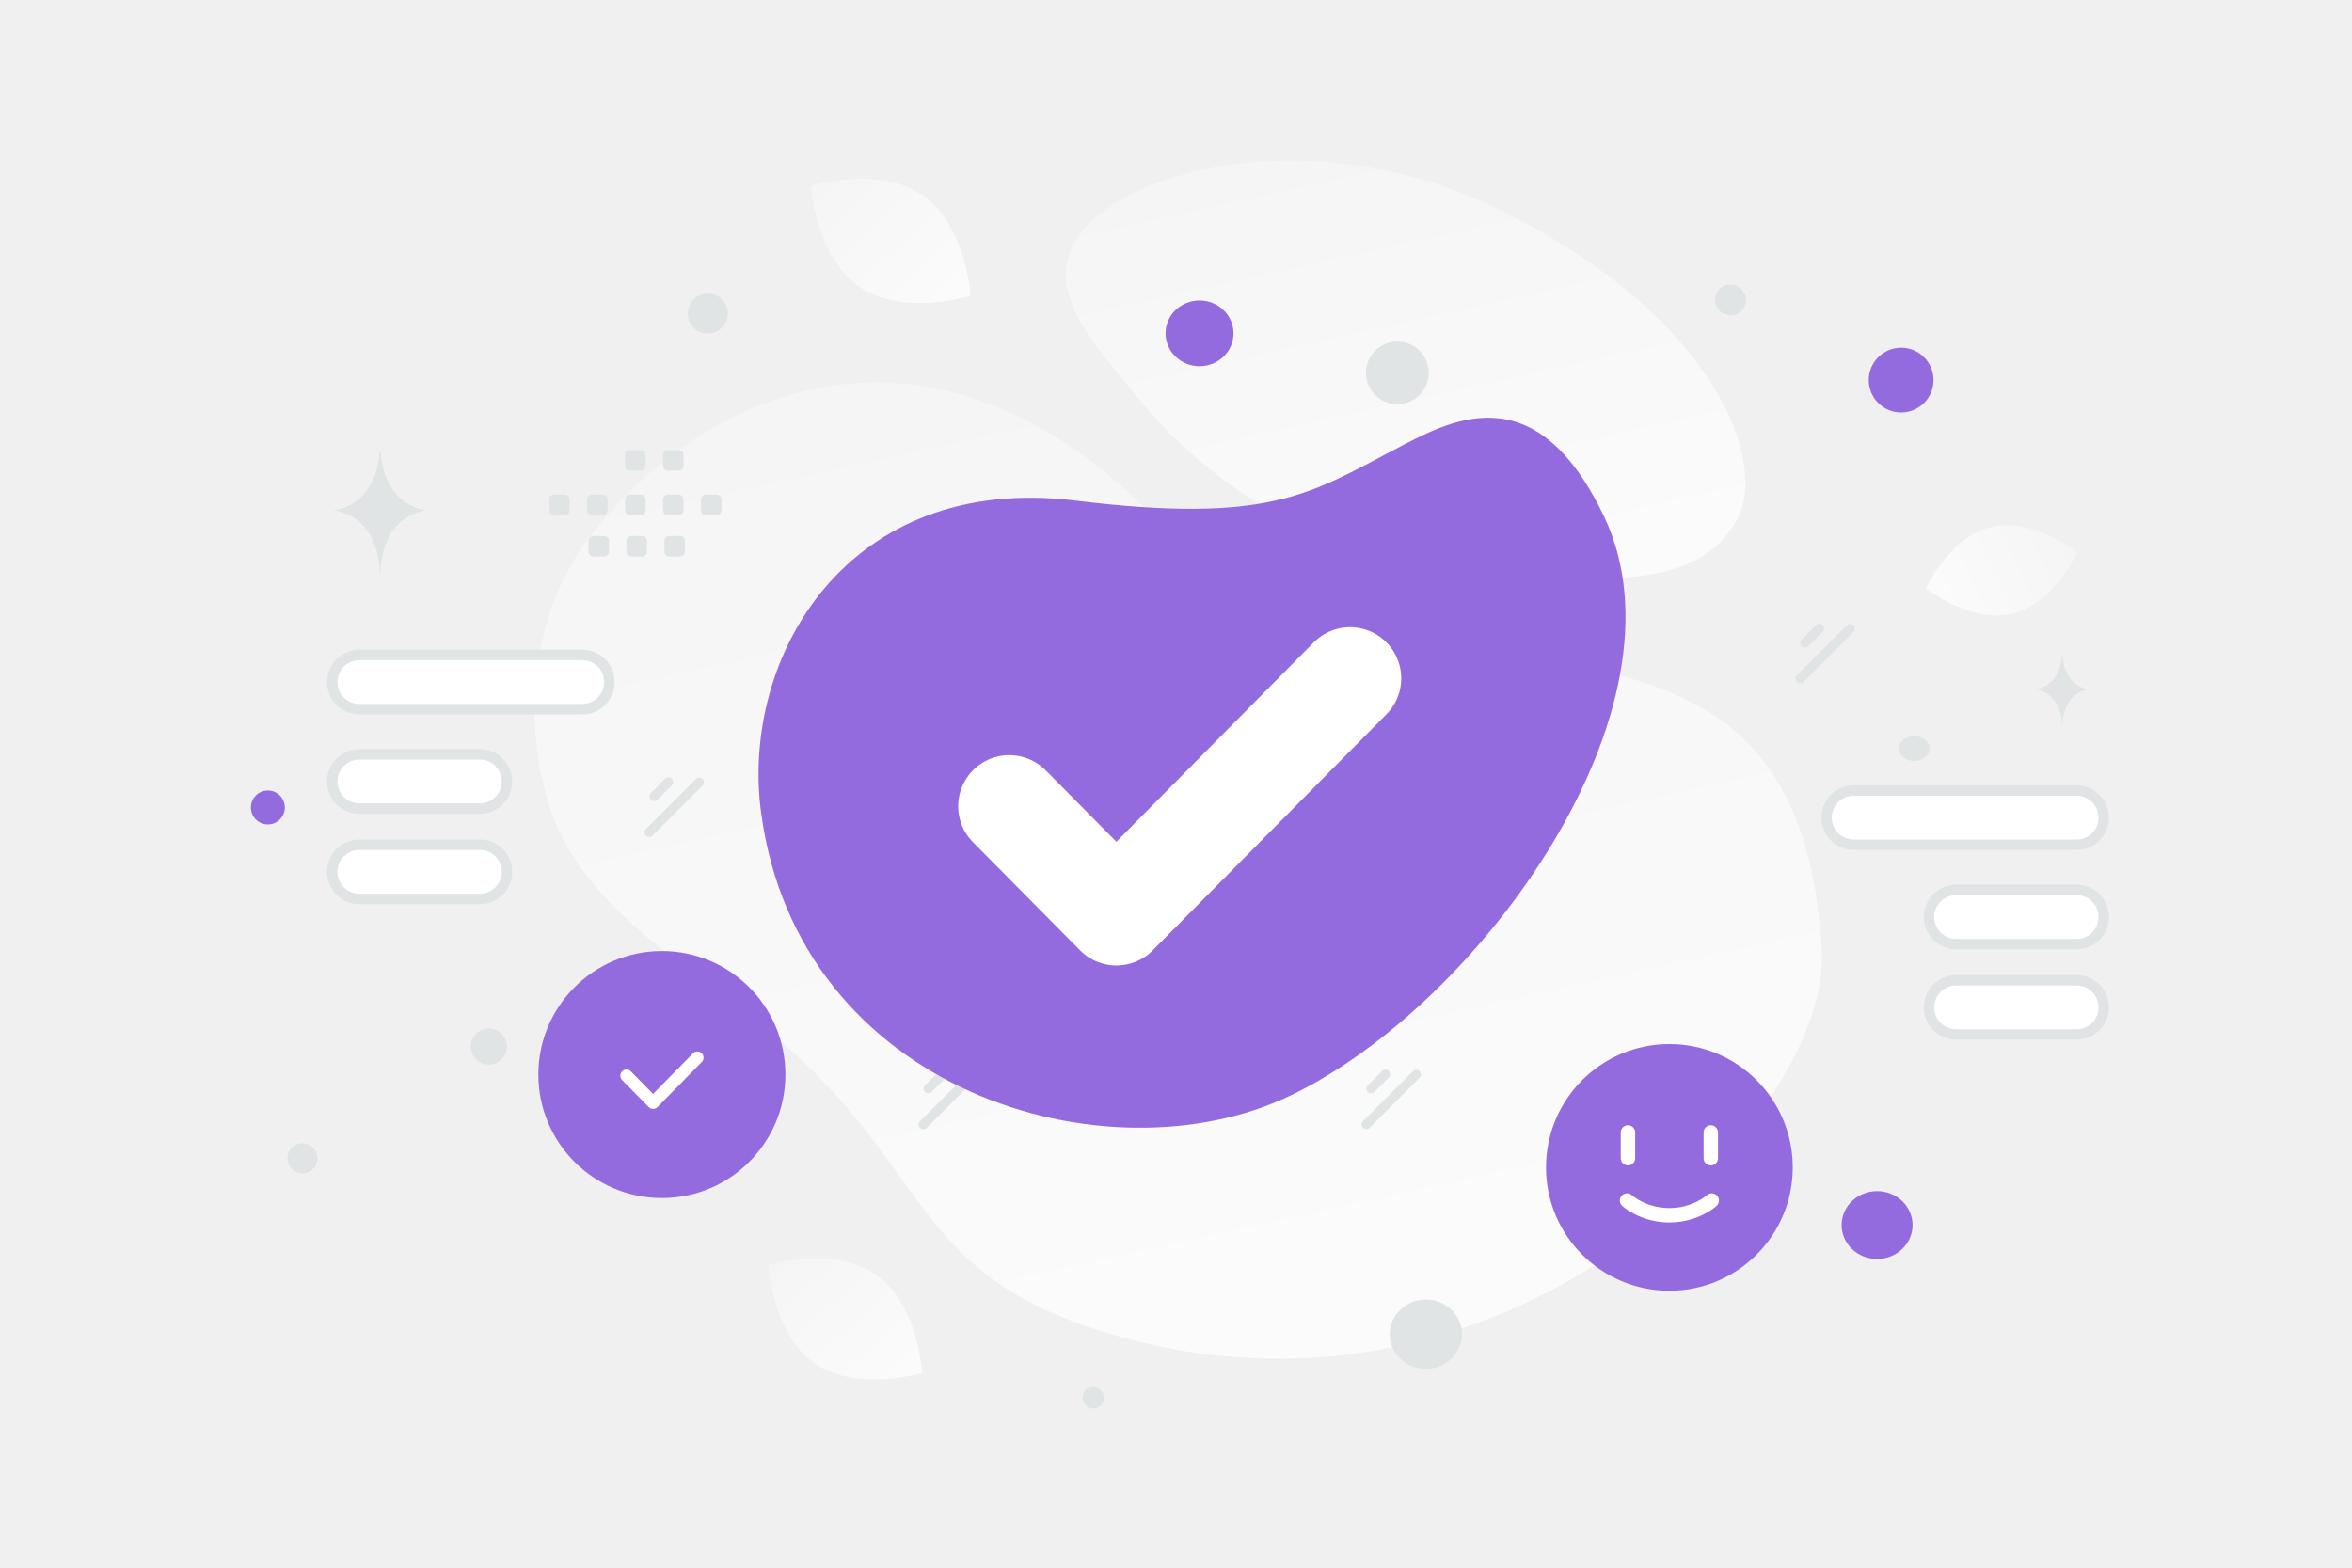
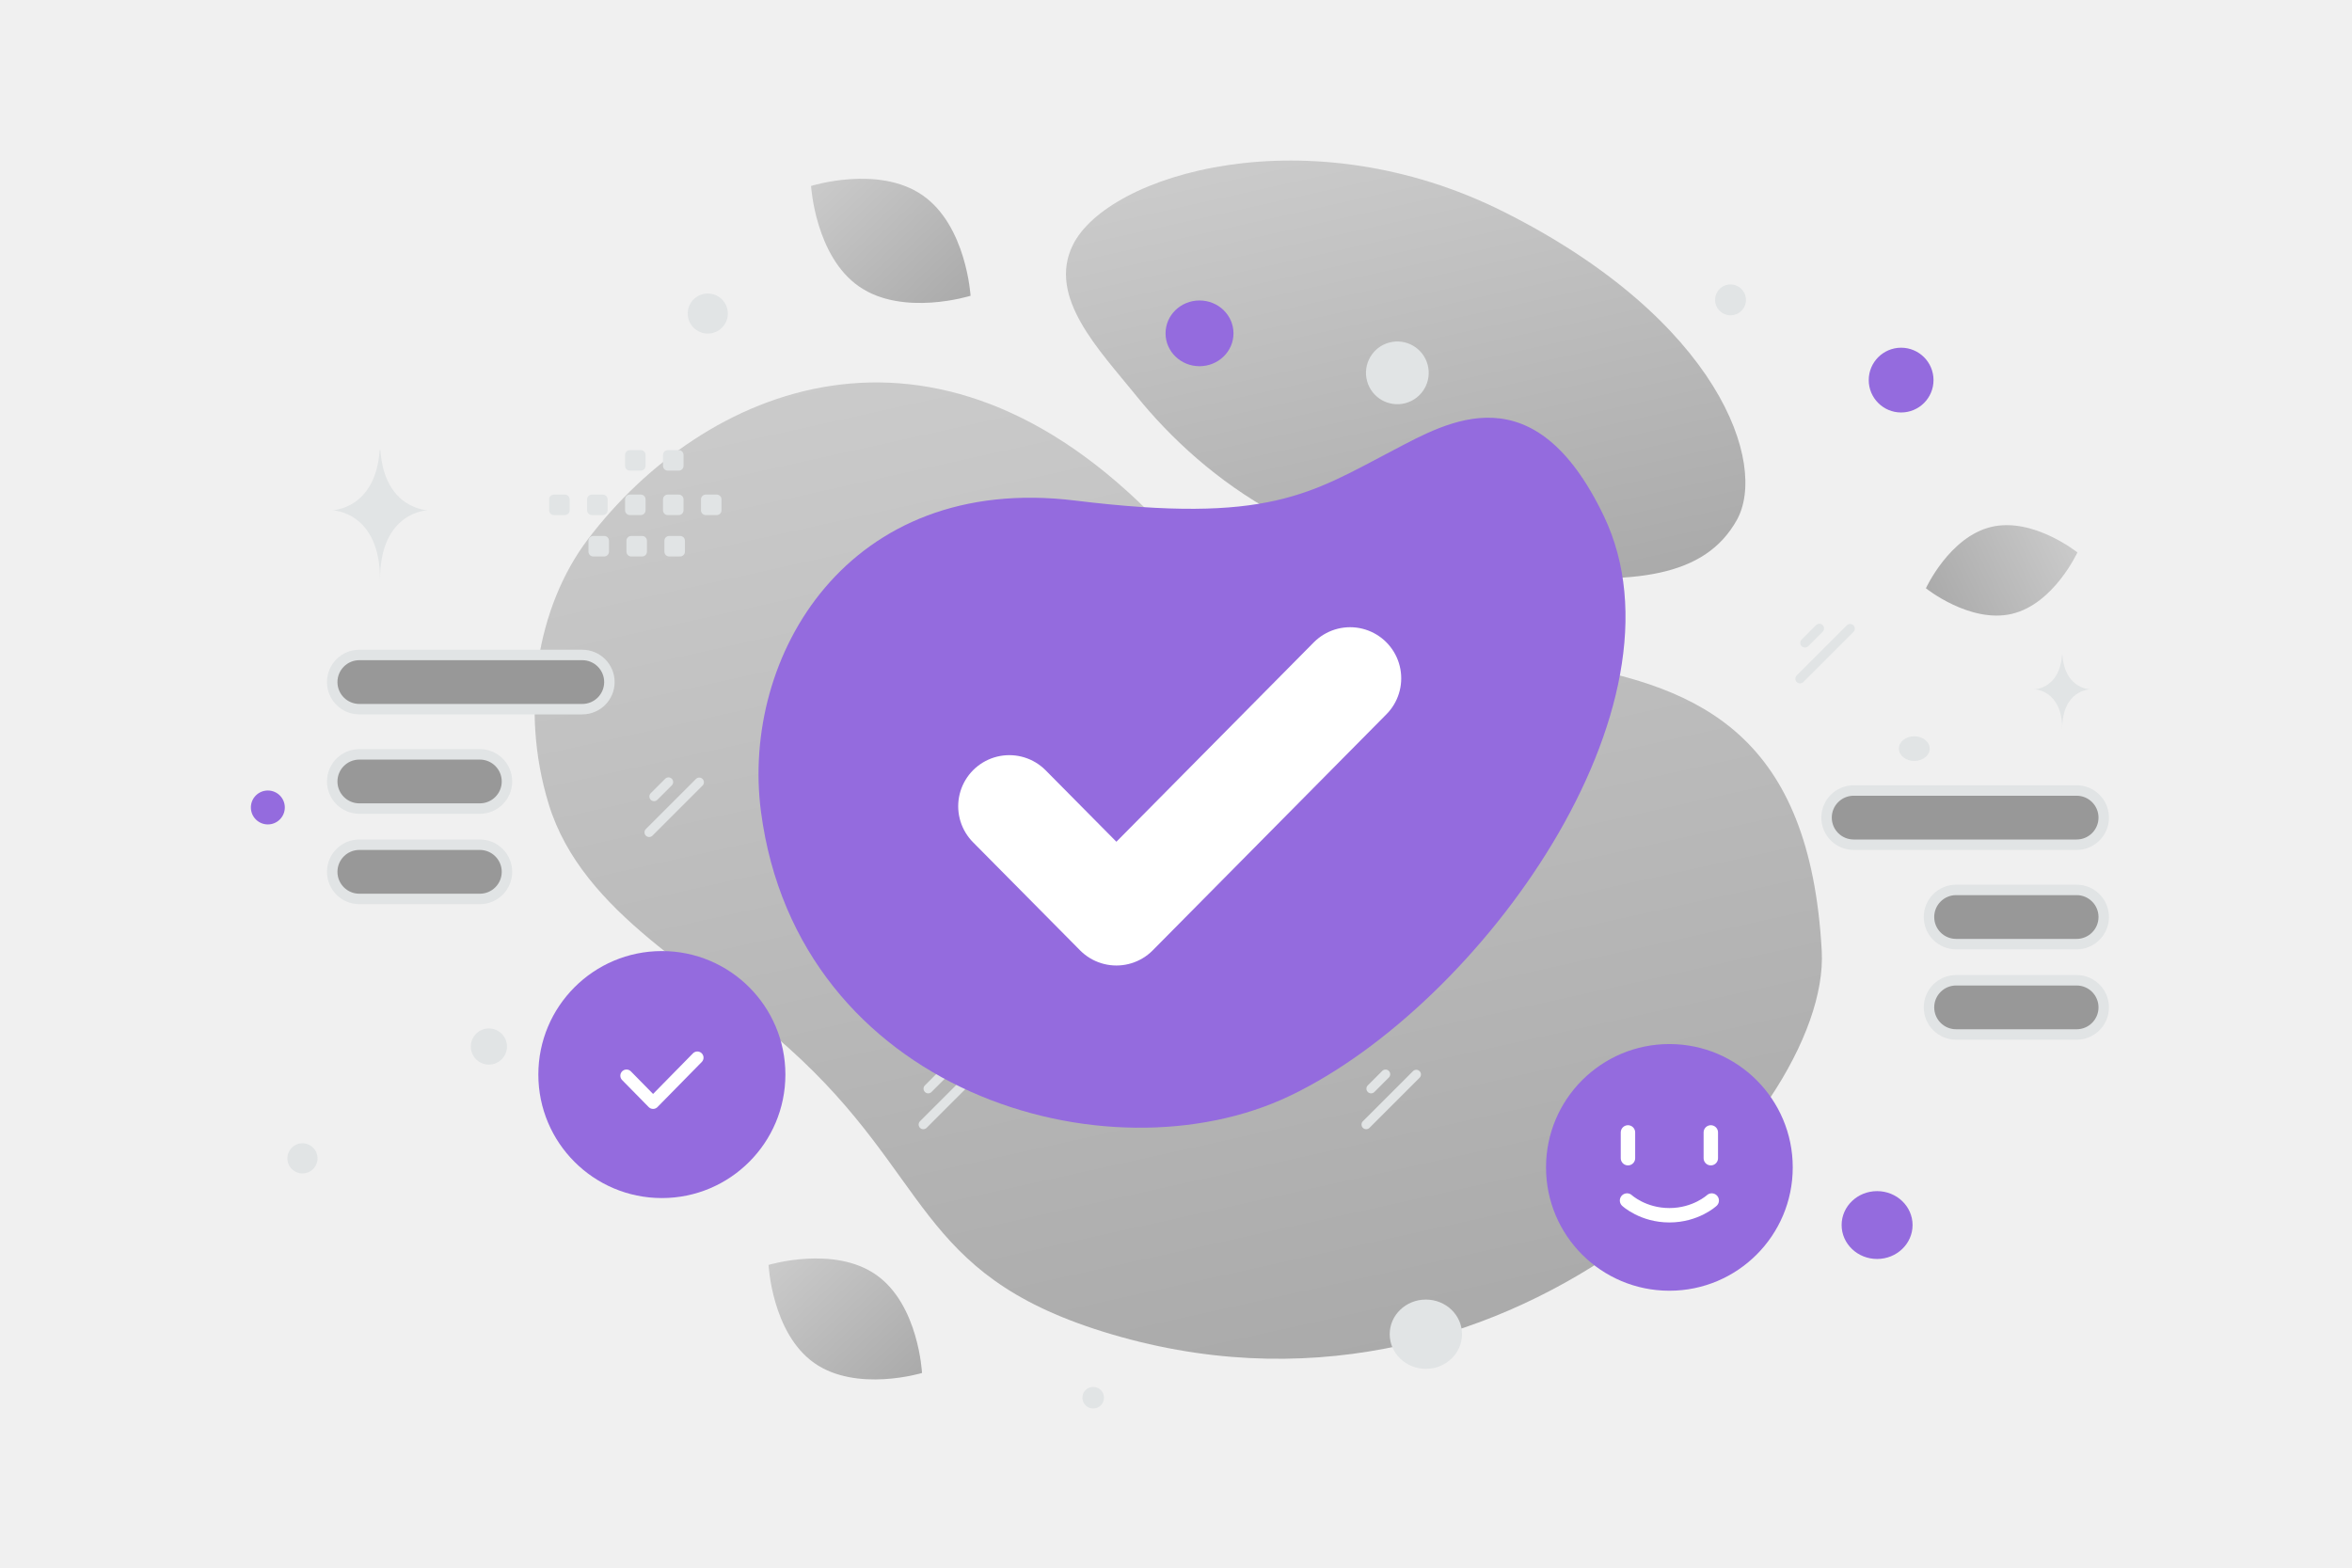
<svg xmlns="http://www.w3.org/2000/svg" width="900" height="600" viewBox="0 0 900 600" fill="none">
  <path fill="transparent" d="M0 0h900v600H0z" />
  <path d="M697.094 363.978c3.466 63.85-121.367 193.682-275.23 145.627-71.561-22.352-65.5-59.451-119.914-108.344-32.434-29.141-79.036-51.178-91.997-93.537-11.197-36.562-4.331-75.86 15.081-101.421 43.658-57.487 131.793-96.851 218.635-6.277 86.841 90.574 244.47-.722 253.425 163.952z" fill="url(#a)" />
  <path d="M664.579 199.067c-12.253 21.868-39.088 24.873-82.08 20.717-32.333-3.131-61.817-5.554-94.153-23.183-22.632-12.331-40.548-29.014-53.623-45.218-14.17-17.553-33.947-37.587-24.252-57.49 13.324-27.34 90.375-50.366 165.194-12.71 82.189 41.377 100.901 96.512 88.914 117.884z" fill="url(#b)" />
  <path fill-rule="evenodd" clip-rule="evenodd" d="M591.59 446.795c0-26.073 21.132-47.205 47.205-47.205 26.073 0 47.205 21.132 47.205 47.205m0 0C686 472.868 664.868 494 638.795 494c-26.073 0-47.205-21.132-47.205-47.205" fill="#946BDE" />
  <path d="M622.943 433.409v9.863m31.705-9.863v9.863m.353 16.205s-6.079 5.636-16.205 5.636c-10.13 0-16.204-5.636-16.204-5.636" stroke="#fff" stroke-width="5.514" stroke-linecap="round" stroke-linejoin="round" />
  <path fill-rule="evenodd" clip-rule="evenodd" d="M253.267 458.533c-26.103 0-47.267-21.163-47.267-47.266C206 385.164 227.164 364 253.267 364s47.266 21.164 47.266 47.267-21.163 47.266-47.266 47.266z" fill="#946BDE" />
  <path d="m266.846 404.796-16.944 17.256L239.73 411.7" stroke="#fff" stroke-width="4.719" stroke-linecap="round" stroke-linejoin="round" />
  <rect x="270.098" y="299.397" width="30.688" height="3.575" rx="1.788" transform="rotate(135 270.098 299.397)" fill="#E1E4E5" />
  <rect x="258.332" y="299.313" width="11.395" height="3.575" rx="1.788" transform="rotate(135 258.332 299.313)" fill="#E1E4E5" />
  <rect x="710.485" y="240.602" width="30.688" height="3.575" rx="1.788" transform="rotate(135 710.485 240.602)" fill="#E1E4E5" />
  <rect x="698.719" y="240.518" width="11.395" height="3.575" rx="1.788" transform="rotate(135 698.719 240.518)" fill="#E1E4E5" />
  <rect x="544.475" y="411.223" width="30.688" height="3.575" rx="1.788" transform="rotate(135 544.475 411.223)" fill="#E1E4E5" />
  <rect x="532.709" y="411.139" width="11.395" height="3.575" rx="1.788" transform="rotate(135 532.709 411.139)" fill="#E1E4E5" />
  <rect x="375.007" y="411.223" width="30.688" height="3.575" rx="1.788" transform="rotate(135 375.007 411.223)" fill="#E1E4E5" />
  <rect x="363.241" y="411.139" width="11.395" height="3.575" rx="1.788" transform="rotate(135 363.241 411.139)" fill="#E1E4E5" />
  <path fill-rule="evenodd" clip-rule="evenodd" d="M211.96 189.29h4.188a1.83 1.83 0 0 1 1.829 1.828v4.188a1.83 1.83 0 0 1-1.829 1.829h-4.188a1.835 1.835 0 0 1-1.828-1.829v-4.188a1.824 1.824 0 0 1 1.828-1.828zm14.522 0h4.188c1.005 0 1.829.824 1.829 1.828v4.188a1.83 1.83 0 0 1-1.829 1.829h-4.188a1.835 1.835 0 0 1-1.828-1.829v-4.188c0-1.004.824-1.828 1.828-1.828zm14.532 0h4.188c1.004 0 1.828.824 1.828 1.828v4.188a1.83 1.83 0 0 1-1.828 1.829h-4.188a1.836 1.836 0 0 1-1.829-1.829v-4.188a1.825 1.825 0 0 1 1.829-1.828zm14.521 0h4.189c1.004 0 1.828.824 1.828 1.828v4.188a1.83 1.83 0 0 1-1.828 1.829h-4.189a1.837 1.837 0 0 1-1.837-1.829v-4.188a1.849 1.849 0 0 1 1.837-1.828zm14.523 0h4.189c1.013 0 1.837.824 1.837 1.828v4.188a1.832 1.832 0 0 1-1.837 1.829h-4.189a1.835 1.835 0 0 1-1.828-1.829v-4.188c0-1.004.824-1.828 1.828-1.828zm-43.043 15.835h4.188c1.004 0 1.828.824 1.828 1.828v4.198a1.835 1.835 0 0 1-1.828 1.828h-4.188a1.83 1.83 0 0 1-1.829-1.828v-4.189a1.827 1.827 0 0 1 1.829-1.837zm14.521 0h4.189c1.004 0 1.828.824 1.828 1.828v4.198a1.835 1.835 0 0 1-1.828 1.828h-4.189a1.835 1.835 0 0 1-1.828-1.828v-4.189a1.826 1.826 0 0 1 1.828-1.837zm14.523 0h4.189c1.013 0 1.837.824 1.837 1.828v4.198a1.837 1.837 0 0 1-1.837 1.828h-4.189a1.835 1.835 0 0 1-1.828-1.828v-4.189c0-1.013.824-1.837 1.828-1.837zm-15.045-32.847h4.188c1.004 0 1.828.824 1.828 1.828v4.188a1.83 1.83 0 0 1-1.828 1.829h-4.188a1.836 1.836 0 0 1-1.829-1.829v-4.188a1.825 1.825 0 0 1 1.829-1.828zm14.521 0h4.189c1.004 0 1.828.824 1.828 1.828v4.188a1.83 1.83 0 0 1-1.828 1.829h-4.189a1.837 1.837 0 0 1-1.837-1.829v-4.188a1.849 1.849 0 0 1 1.837-1.828zm160.479 65.431h4.188a1.83 1.83 0 0 1 1.828 1.828v4.189a1.83 1.83 0 0 1-1.828 1.828h-4.188a1.835 1.835 0 0 1-1.829-1.828v-4.189a1.825 1.825 0 0 1 1.829-1.828zm14.521 0h4.189c1.004 0 1.828.824 1.828 1.828v4.189a1.83 1.83 0 0 1-1.828 1.828h-4.189a1.835 1.835 0 0 1-1.828-1.828v-4.189c0-1.004.824-1.828 1.828-1.828zm14.532 0h4.189c1.004 0 1.828.824 1.828 1.828v4.189a1.83 1.83 0 0 1-1.828 1.828h-4.189a1.835 1.835 0 0 1-1.828-1.828v-4.189a1.824 1.824 0 0 1 1.828-1.828zm14.522 0h4.188c1.005 0 1.829.824 1.829 1.828v4.189a1.83 1.83 0 0 1-1.829 1.828h-4.188a1.837 1.837 0 0 1-1.837-1.828v-4.189a1.849 1.849 0 0 1 1.837-1.828zm14.523 0h4.188c1.013 0 1.837.824 1.837 1.828v4.189a1.831 1.831 0 0 1-1.837 1.828h-4.188a1.835 1.835 0 0 1-1.828-1.828v-4.189c0-1.004.824-1.828 1.828-1.828zm-43.044 15.836h4.189c1.004 0 1.828.824 1.828 1.828v4.197a1.835 1.835 0 0 1-1.828 1.828h-4.189a1.83 1.83 0 0 1-1.828-1.828v-4.188a1.826 1.826 0 0 1 1.828-1.837zm14.522 0h4.188c1.005 0 1.829.824 1.829 1.828v4.197a1.835 1.835 0 0 1-1.829 1.828h-4.188a1.835 1.835 0 0 1-1.828-1.828v-4.188a1.826 1.826 0 0 1 1.828-1.837zm14.523 0h4.189c1.012 0 1.836.824 1.836 1.828v4.197a1.837 1.837 0 0 1-1.836 1.828h-4.189a1.835 1.835 0 0 1-1.828-1.828v-4.188c0-1.013.824-1.837 1.828-1.837zm-15.046-32.848h4.189c1.004 0 1.828.824 1.828 1.828v4.189a1.83 1.83 0 0 1-1.828 1.828h-4.189a1.835 1.835 0 0 1-1.828-1.828v-4.189a1.824 1.824 0 0 1 1.828-1.828zm14.522 0h4.188c1.005 0 1.829.824 1.829 1.828v4.189a1.83 1.83 0 0 1-1.829 1.828h-4.188a1.837 1.837 0 0 1-1.837-1.828v-4.189a1.849 1.849 0 0 1 1.837-1.828z" fill="#E1E4E5" />
-   <path fill-rule="evenodd" clip-rule="evenodd" d="M127.127 261.047c0-5.73 4.645-10.376 10.375-10.376h85.311c5.73 0 10.376 4.646 10.376 10.376 0 5.73-4.646 10.375-10.376 10.375h-85.311c-5.73 0-10.375-4.645-10.375-10.375zM805 312.925c0-5.73-4.645-10.376-10.376-10.376h-85.31c-5.73 0-10.376 4.646-10.376 10.376 0 5.73 4.646 10.375 10.376 10.375h85.31c5.731 0 10.376-4.645 10.376-10.375zm-677.873-13.834c0-5.731 4.645-10.376 10.375-10.376h46.114c5.731 0 10.376 4.645 10.376 10.376 0 5.73-4.645 10.375-10.376 10.375h-46.114c-5.73 0-10.375-4.645-10.375-10.375zM805 350.969c0-5.731-4.645-10.376-10.376-10.376h-46.113c-5.731 0-10.376 4.645-10.376 10.376 0 5.73 4.645 10.375 10.376 10.375h46.113c5.731 0 10.376-4.645 10.376-10.375zm-677.873-17.293c0-5.73 4.645-10.376 10.375-10.376h46.114c5.731 0 10.376 4.646 10.376 10.376 0 5.73-4.645 10.376-10.376 10.376h-46.114c-5.73 0-10.375-4.646-10.375-10.376zM805 385.554c0-5.73-4.645-10.375-10.376-10.375h-46.113c-5.731 0-10.376 4.645-10.376 10.375s4.645 10.376 10.376 10.376h46.113c5.731 0 10.376-4.646 10.376-10.376z" fill="#fff" stroke="#E1E4E5" stroke-width="4" stroke-linecap="round" stroke-linejoin="round" />
+   <path fill-rule="evenodd" clip-rule="evenodd" d="M127.127 261.047c0-5.73 4.645-10.376 10.375-10.376h85.311c5.73 0 10.376 4.646 10.376 10.376 0 5.73-4.646 10.375-10.376 10.375h-85.311c-5.73 0-10.375-4.645-10.375-10.375zM805 312.925c0-5.73-4.645-10.376-10.376-10.376h-85.31c-5.73 0-10.376 4.646-10.376 10.376 0 5.73 4.646 10.375 10.376 10.375h85.31c5.731 0 10.376-4.645 10.376-10.375zm-677.873-13.834c0-5.731 4.645-10.376 10.375-10.376h46.114c5.731 0 10.376 4.645 10.376 10.376 0 5.73-4.645 10.375-10.376 10.375h-46.114c-5.73 0-10.375-4.645-10.375-10.375zM805 350.969c0-5.731-4.645-10.376-10.376-10.376h-46.113c-5.731 0-10.376 4.645-10.376 10.376 0 5.73 4.645 10.375 10.376 10.375h46.113c5.731 0 10.376-4.645 10.376-10.375zm-677.873-17.293c0-5.73 4.645-10.376 10.375-10.376h46.114c5.731 0 10.376 4.646 10.376 10.376 0 5.73-4.645 10.376-10.376 10.376h-46.114c-5.73 0-10.375-4.646-10.375-10.376zM805 385.554c0-5.73-4.645-10.375-10.376-10.375h-46.113c-5.731 0-10.376 4.645-10.376 10.375s4.645 10.376 10.376 10.376h46.113c5.731 0 10.376-4.646 10.376-10.376z" fill="#989898" stroke="#E1E4E5" stroke-width="4" stroke-linecap="round" stroke-linejoin="round" />
  <path d="M769.885 234.934c-16.004 3.791-32.93-9.781-32.93-9.781s9.033-19.712 25.042-23.491c16.003-3.792 32.924 9.769 32.924 9.769s-9.032 19.712-25.036 23.503z" fill="url(#c)" />
  <path d="M328.801 109.702c16.848 11.605 42.588 3.493 42.588 3.493s-1.594-26.925-18.454-38.519c-16.848-11.605-42.576-3.504-42.576-3.504s1.593 26.925 18.442 38.53z" fill="url(#d)" />
  <path d="M311.57 521.655c16.211 11.421 41.242 3.823 41.242 3.823s-1.268-26.112-17.49-37.523c-16.21-11.421-41.23-3.834-41.23-3.834s1.268 26.113 17.478 37.534z" fill="url(#e)" />
  <ellipse cx="718.277" cy="468.862" rx="13.574" ry="12.984" transform="rotate(180 718.277 468.862)" fill="#946BDE" />
  <ellipse cx="459" cy="127.581" rx="13" ry="12.581" transform="rotate(180 459 127.581)" fill="#946BDE" />
  <circle r="6.492" transform="matrix(-1 0 0 1 102.492 309.041)" fill="#946BDE" />
  <circle r="12.394" transform="matrix(-1 0 0 1 727.472 145.475)" fill="#946BDE" />
  <ellipse rx="13.834" ry="13.258" transform="matrix(-1 0 0 1 545.61 510.638)" fill="#E1E4E5" />
  <circle r="6.917" transform="matrix(-1 0 0 1 187.075 400.541)" fill="#E1E4E5" />
  <circle r="4.131" transform="matrix(-1 0 0 1 418.317 534.944)" fill="#E1E4E5" />
  <circle r="5.902" transform="matrix(-1 0 0 1 662.185 114.773)" fill="#E1E4E5" />
  <circle r="5.767" transform="scale(1 -1) rotate(-75 -231.015 -297.092)" fill="#E1E4E5" />
  <circle r="7.672" transform="matrix(-1 0 0 1 270.835 120.002)" fill="#E1E4E5" />
  <ellipse rx="5.902" ry="4.721" transform="matrix(-1 0 0 1 732.508 286.519)" fill="#E1E4E5" />
  <circle r="12.003" transform="scale(1 -1) rotate(-75 174.365 -419.767)" fill="#E1E4E5" />
  <path d="M789.029 250.671h.154c.914 12.954 10.548 13.153 10.548 13.153s-10.623.208-10.623 15.176c0-14.968-10.623-15.176-10.623-15.176s9.629-.199 10.544-13.153zm-643.743-78.393h.266c1.575 22.669 18.166 23.018 18.166 23.018s-18.296.363-18.296 26.557c0-26.194-18.295-26.557-18.295-26.557s16.585-.349 18.159-23.018z" fill="#E1E4E5" />
  <path d="M291.181 310.589c-7.759-59.243 33.124-129.695 120.25-119.01 73.901 9.062 89.92-2.622 121.734-19.27 21.01-10.991 53.877-30.437 80.541 25.17 34.899 72.778-46.946 186.887-120.045 221.884-69.901 33.47-188.407-1.264-202.48-108.774z" fill="#946BDE" />
  <path d="m386.217 308.577 40.976 41.387 89.429-90.352" stroke="#fff" stroke-width="39.121" stroke-linecap="round" stroke-linejoin="round" />
  <defs>
    <linearGradient id="a" x1="547.894" y1="746.706" x2="314.389" y2="-306.788" gradientUnits="userSpaceOnUse">
-       <stop stop-color="#fff" />
+       <stop stop-color="#989898" />
      <stop offset="1" stop-color="#EEE" />
    </linearGradient>
    <linearGradient id="b" x1="582.035" y1="340.791" x2="472.822" y2="-149.967" gradientUnits="userSpaceOnUse">
-       <stop stop-color="#fff" />
+       <stop stop-color="#989898" />
      <stop offset="1" stop-color="#EEE" />
    </linearGradient>
    <linearGradient id="c" x1="709.62" y1="244.36" x2="849.715" y2="178.175" gradientUnits="userSpaceOnUse">
-       <stop stop-color="#fff" />
+       <stop stop-color="#989898" />
      <stop offset="1" stop-color="#EEE" />
    </linearGradient>
    <linearGradient id="d" x1="394.432" y1="147.779" x2="261.806" y2="7.929" gradientUnits="userSpaceOnUse">
-       <stop stop-color="#fff" />
+       <stop stop-color="#989898" />
      <stop offset="1" stop-color="#EEE" />
    </linearGradient>
    <linearGradient id="e" x1="374.79" y1="559.235" x2="247.685" y2="422.326" gradientUnits="userSpaceOnUse">
-       <stop stop-color="#fff" />
+       <stop stop-color="#989898" />
      <stop offset="1" stop-color="#EEE" />
    </linearGradient>
  </defs>
</svg>
